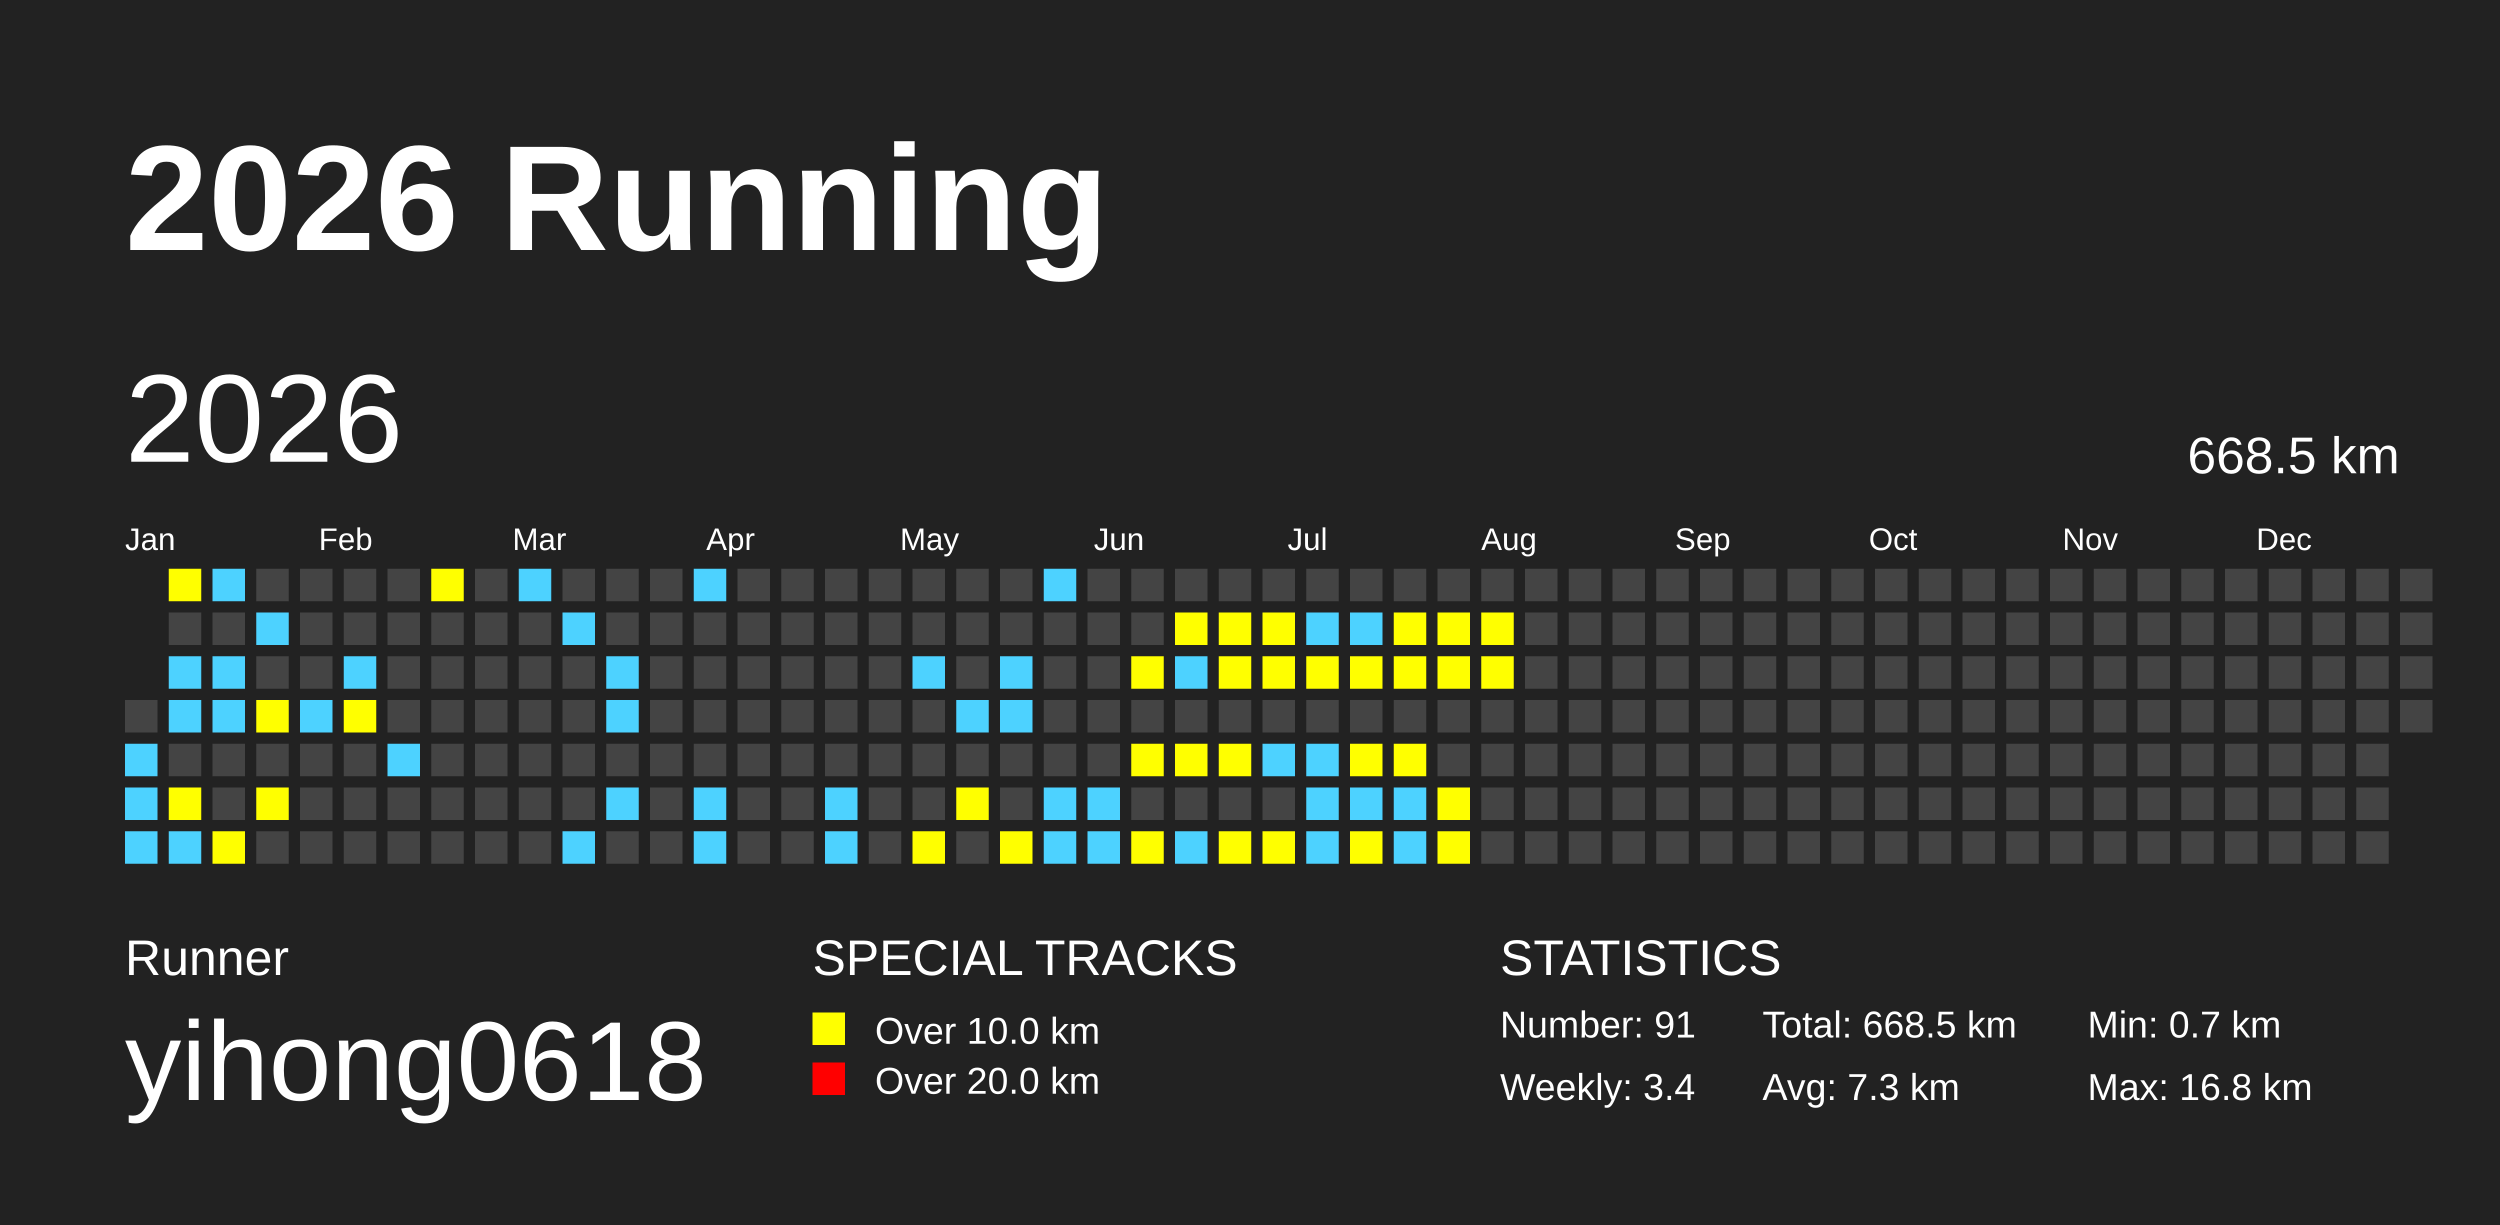
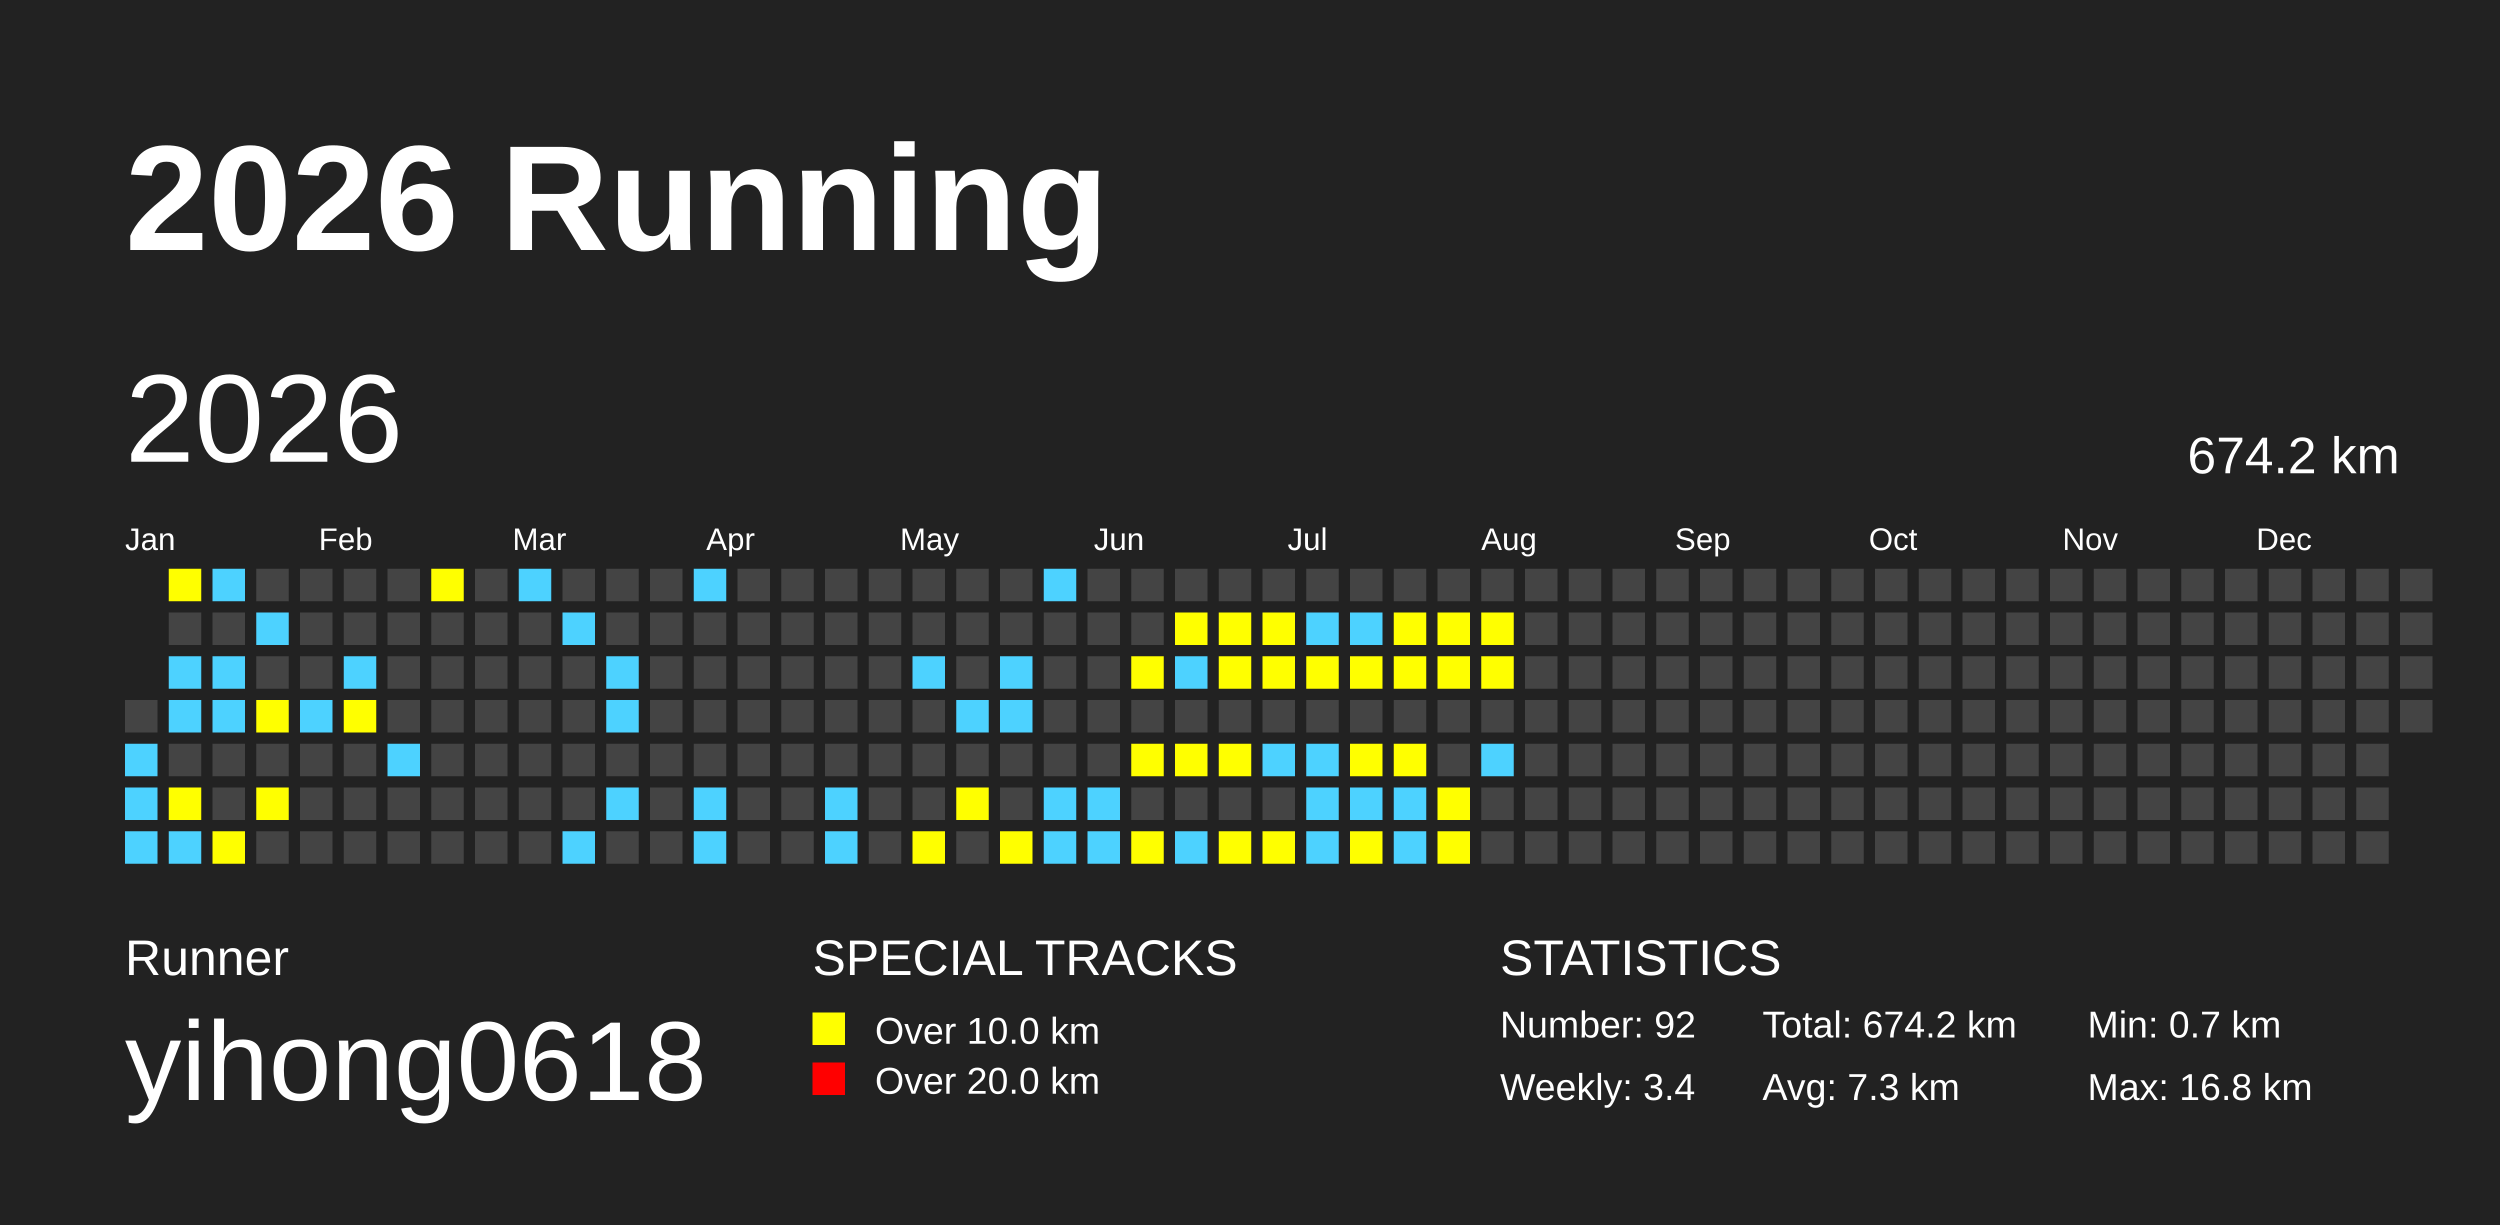
<svg xmlns="http://www.w3.org/2000/svg" baseProfile="full" height="98mm" version="1.1" viewBox="0,0,200,98" width="200mm">
  <defs>
    <pattern height="2" id="indoor-stripe" patternUnits="userSpaceOnUse" width="2">
      <line stroke="white" stroke-opacity="0.45" stroke-width="0.5" x1="0" x2="2" y1="2" y2="0" />
    </pattern>
  </defs>
  <rect fill="#222222" height="98" width="200" x="0" y="0" />
  <text fill="#FFFFFF" style="font-size:12px; font-family:Arial; font-weight:bold;" x="10" y="20">2026 Running</text>
  <text fill="#FFFFFF" style="font-size:4px; font-family:Arial" x="10" y="78">Runner</text>
  <text fill="#FFFFFF" style="font-size:9px; font-family:Arial" x="10" y="88">yihong0618</text>
  <text fill="#FFFFFF" style="font-size:4px; font-family:Arial" x="65" y="78">SPECIAL TRACKS</text>
  <rect fill="yellow" height="2.6" width="2.6" x="65" y="81" />
  <text fill="#FFFFFF" style="font-size:3px; font-family:Arial" x="70" y="83.5">Over 10.0 km</text>
  <rect fill="red" height="2.6" width="2.6" x="65" y="85" />
  <text fill="#FFFFFF" style="font-size:3px; font-family:Arial" x="70" y="87.5">Over 20.0 km</text>
  <text fill="#FFFFFF" style="font-size:4px; font-family:Arial" x="120" y="78">STATISTICS</text>
-   <text fill="#FFFFFF" style="font-size:3px; font-family:Arial" x="120" y="83">Number: 91</text>
+   <text fill="#FFFFFF" style="font-size:3px; font-family:Arial" x="120" y="83">Number: 92</text>
  <text fill="#FFFFFF" style="font-size:3px; font-family:Arial" x="120" y="88">Weekly: 3.4</text>
-   <text fill="#FFFFFF" style="font-size:3px; font-family:Arial" x="141" y="83">Total: 668.5 km</text>
+   <text fill="#FFFFFF" style="font-size:3px; font-family:Arial" x="141" y="83">Total: 674.2 km</text>
  <text fill="#FFFFFF" style="font-size:3px; font-family:Arial" x="141" y="88">Avg: 7.3 km</text>
  <text fill="#FFFFFF" style="font-size:3px; font-family:Arial" x="167" y="83">Min: 0.7 km</text>
  <text fill="#FFFFFF" style="font-size:3px; font-family:Arial" x="167" y="88">Max: 16.8 km</text>
  <text dominant-baseline="hanging" fill="#FFFFFF" style="font-size:10.0px; font-family:Arial;" x="10" y="30">2026</text>
-   <text dominant-baseline="hanging" fill="#FFFFFF" style="font-size:4.125px; font-family:Arial;" x="175" y="35">668.5 km</text>
+   <text dominant-baseline="hanging" fill="#FFFFFF" style="font-size:4.125px; font-family:Arial;" x="175" y="35">674.2 km</text>
  <text fill="#FFFFFF" style="font-size:2.5px; font-family:Arial" x="10.0" y="44">Jan</text>
  <text fill="#FFFFFF" style="font-size:2.5px; font-family:Arial" x="25.5" y="44">Feb</text>
  <text fill="#FFFFFF" style="font-size:2.5px; font-family:Arial" x="41.0" y="44">Mar</text>
  <text fill="#FFFFFF" style="font-size:2.5px; font-family:Arial" x="56.5" y="44">Apr</text>
  <text fill="#FFFFFF" style="font-size:2.5px; font-family:Arial" x="72.0" y="44">May</text>
  <text fill="#FFFFFF" style="font-size:2.5px; font-family:Arial" x="87.5" y="44">Jun</text>
  <text fill="#FFFFFF" style="font-size:2.5px; font-family:Arial" x="103.0" y="44">Jul</text>
  <text fill="#FFFFFF" style="font-size:2.5px; font-family:Arial" x="118.5" y="44">Aug</text>
  <text fill="#FFFFFF" style="font-size:2.5px; font-family:Arial" x="134.0" y="44">Sep</text>
  <text fill="#FFFFFF" style="font-size:2.5px; font-family:Arial" x="149.5" y="44">Oct</text>
  <text fill="#FFFFFF" style="font-size:2.5px; font-family:Arial" x="165.0" y="44">Nov</text>
  <text fill="#FFFFFF" style="font-size:2.5px; font-family:Arial" x="180.5" y="44">Dec</text>
  <rect fill="#444444" height="2.6" width="2.6" x="10.0" y="56.0" />
  <rect fill="#4DD2FF" height="2.6" width="2.6" x="10.0" y="59.5" />
  <rect fill="#4DD2FF" height="2.6" width="2.6" x="10.0" y="63.0" />
  <rect fill="#4DD2FF" height="2.6" width="2.6" x="10.0" y="66.5" />
  <rect fill="yellow" height="2.6" width="2.6" x="13.5" y="45.5" />
  <rect fill="#444444" height="2.6" width="2.6" x="13.5" y="49.0" />
  <rect fill="#4DD2FF" height="2.6" width="2.6" x="13.5" y="52.5" />
  <rect fill="#4DD2FF" height="2.6" width="2.6" x="13.5" y="56.0" />
  <rect fill="#444444" height="2.6" width="2.6" x="13.5" y="59.5" />
  <rect fill="yellow" height="2.6" width="2.6" x="13.5" y="63.0" />
  <rect fill="#4DD2FF" height="2.6" width="2.6" x="13.5" y="66.5" />
  <rect fill="#4DD2FF" height="2.6" width="2.6" x="17.0" y="45.5" />
  <rect fill="#444444" height="2.6" width="2.6" x="17.0" y="49.0" />
  <rect fill="#4DD2FF" height="2.6" width="2.6" x="17.0" y="52.5" />
  <rect fill="#4DD2FF" height="2.6" width="2.6" x="17.0" y="56.0" />
  <rect fill="#444444" height="2.6" width="2.6" x="17.0" y="59.5" />
  <rect fill="#444444" height="2.6" width="2.6" x="17.0" y="63.0" />
  <rect fill="yellow" height="2.6" width="2.6" x="17.0" y="66.5" />
  <rect fill="#444444" height="2.6" width="2.6" x="20.5" y="45.5" />
  <rect fill="#4DD2FF" height="2.6" width="2.6" x="20.5" y="49.0" />
  <rect fill="#444444" height="2.6" width="2.6" x="20.5" y="52.5" />
  <rect fill="yellow" height="2.6" width="2.6" x="20.5" y="56.0" />
  <rect fill="#444444" height="2.6" width="2.6" x="20.5" y="59.5" />
  <rect fill="yellow" height="2.6" width="2.6" x="20.5" y="63.0" />
  <rect fill="#444444" height="2.6" width="2.6" x="20.5" y="66.5" />
  <rect fill="#444444" height="2.6" width="2.6" x="24.0" y="45.5" />
  <rect fill="#444444" height="2.6" width="2.6" x="24.0" y="49.0" />
  <rect fill="#444444" height="2.6" width="2.6" x="24.0" y="52.5" />
  <rect fill="#4DD2FF" height="2.6" width="2.6" x="24.0" y="56.0" />
  <rect fill="#444444" height="2.6" width="2.6" x="24.0" y="59.5" />
  <rect fill="#444444" height="2.6" width="2.6" x="24.0" y="63.0" />
  <rect fill="#444444" height="2.6" width="2.6" x="24.0" y="66.5" />
  <rect fill="#444444" height="2.6" width="2.6" x="27.5" y="45.5" />
  <rect fill="#444444" height="2.6" width="2.6" x="27.5" y="49.0" />
  <rect fill="#4DD2FF" height="2.6" width="2.6" x="27.5" y="52.5" />
  <rect fill="yellow" height="2.6" width="2.6" x="27.5" y="56.0" />
  <rect fill="#444444" height="2.6" width="2.6" x="27.5" y="59.5" />
  <rect fill="#444444" height="2.6" width="2.6" x="27.5" y="63.0" />
  <rect fill="#444444" height="2.6" width="2.6" x="27.5" y="66.5" />
  <rect fill="#444444" height="2.6" width="2.6" x="31.0" y="45.5" />
  <rect fill="#444444" height="2.6" width="2.6" x="31.0" y="49.0" />
  <rect fill="#444444" height="2.6" width="2.6" x="31.0" y="52.5" />
  <rect fill="#444444" height="2.6" width="2.6" x="31.0" y="56.0" />
  <rect fill="#4DD2FF" height="2.6" width="2.6" x="31.0" y="59.5" />
  <rect fill="#444444" height="2.6" width="2.6" x="31.0" y="63.0" />
  <rect fill="#444444" height="2.6" width="2.6" x="31.0" y="66.5" />
  <rect fill="yellow" height="2.6" width="2.6" x="34.5" y="45.5" />
  <rect fill="#444444" height="2.6" width="2.6" x="34.5" y="49.0" />
  <rect fill="#444444" height="2.6" width="2.6" x="34.5" y="52.5" />
  <rect fill="#444444" height="2.6" width="2.6" x="34.5" y="56.0" />
  <rect fill="#444444" height="2.6" width="2.6" x="34.5" y="59.5" />
  <rect fill="#444444" height="2.6" width="2.6" x="34.5" y="63.0" />
  <rect fill="#444444" height="2.6" width="2.6" x="34.5" y="66.5" />
  <rect fill="#444444" height="2.6" width="2.6" x="38.0" y="45.5" />
  <rect fill="#444444" height="2.6" width="2.6" x="38.0" y="49.0" />
  <rect fill="#444444" height="2.6" width="2.6" x="38.0" y="52.5" />
  <rect fill="#444444" height="2.6" width="2.6" x="38.0" y="56.0" />
  <rect fill="#444444" height="2.6" width="2.6" x="38.0" y="59.5" />
  <rect fill="#444444" height="2.6" width="2.6" x="38.0" y="63.0" />
  <rect fill="#444444" height="2.6" width="2.6" x="38.0" y="66.5" />
  <rect fill="#4DD2FF" height="2.6" width="2.6" x="41.5" y="45.5" />
  <rect fill="#444444" height="2.6" width="2.6" x="41.5" y="49.0" />
  <rect fill="#444444" height="2.6" width="2.6" x="41.5" y="52.5" />
  <rect fill="#444444" height="2.6" width="2.6" x="41.5" y="56.0" />
  <rect fill="#444444" height="2.6" width="2.6" x="41.5" y="59.5" />
  <rect fill="#444444" height="2.6" width="2.6" x="41.5" y="63.0" />
  <rect fill="#444444" height="2.6" width="2.6" x="41.5" y="66.5" />
  <rect fill="#444444" height="2.6" width="2.6" x="45.0" y="45.5" />
  <rect fill="#4DD2FF" height="2.6" width="2.6" x="45.0" y="49.0" />
  <rect fill="#444444" height="2.6" width="2.6" x="45.0" y="52.5" />
  <rect fill="#444444" height="2.6" width="2.6" x="45.0" y="56.0" />
  <rect fill="#444444" height="2.6" width="2.6" x="45.0" y="59.5" />
  <rect fill="#444444" height="2.6" width="2.6" x="45.0" y="63.0" />
  <rect fill="#4DD2FF" height="2.6" width="2.6" x="45.0" y="66.5" />
  <rect fill="#444444" height="2.6" width="2.6" x="48.5" y="45.5" />
  <rect fill="#444444" height="2.6" width="2.6" x="48.5" y="49.0" />
  <rect fill="#4DD2FF" height="2.6" width="2.6" x="48.5" y="52.5" />
  <rect fill="#4DD2FF" height="2.6" width="2.6" x="48.5" y="56.0" />
  <rect fill="#444444" height="2.6" width="2.6" x="48.5" y="59.5" />
  <rect fill="#4DD2FF" height="2.6" width="2.6" x="48.5" y="63.0" />
  <rect fill="#444444" height="2.6" width="2.6" x="48.5" y="66.5" />
  <rect fill="#444444" height="2.6" width="2.6" x="52.0" y="45.5" />
  <rect fill="#444444" height="2.6" width="2.6" x="52.0" y="49.0" />
  <rect fill="#444444" height="2.6" width="2.6" x="52.0" y="52.5" />
  <rect fill="#444444" height="2.6" width="2.6" x="52.0" y="56.0" />
  <rect fill="#444444" height="2.6" width="2.6" x="52.0" y="59.5" />
  <rect fill="#444444" height="2.6" width="2.6" x="52.0" y="63.0" />
  <rect fill="#444444" height="2.6" width="2.6" x="52.0" y="66.5" />
  <rect fill="#4DD2FF" height="2.6" width="2.6" x="55.5" y="45.5" />
  <rect fill="#444444" height="2.6" width="2.6" x="55.5" y="49.0" />
  <rect fill="#444444" height="2.6" width="2.6" x="55.5" y="52.5" />
  <rect fill="#444444" height="2.6" width="2.6" x="55.5" y="56.0" />
  <rect fill="#444444" height="2.6" width="2.6" x="55.5" y="59.5" />
  <rect fill="#4DD2FF" height="2.6" width="2.6" x="55.5" y="63.0" />
  <rect fill="#4DD2FF" height="2.6" width="2.6" x="55.5" y="66.5" />
  <rect fill="#444444" height="2.6" width="2.6" x="59.0" y="45.5" />
  <rect fill="#444444" height="2.6" width="2.6" x="59.0" y="49.0" />
  <rect fill="#444444" height="2.6" width="2.6" x="59.0" y="52.5" />
  <rect fill="#444444" height="2.6" width="2.6" x="59.0" y="56.0" />
  <rect fill="#444444" height="2.6" width="2.6" x="59.0" y="59.5" />
  <rect fill="#444444" height="2.6" width="2.6" x="59.0" y="63.0" />
  <rect fill="#444444" height="2.6" width="2.6" x="59.0" y="66.5" />
  <rect fill="#444444" height="2.6" width="2.6" x="62.5" y="45.5" />
  <rect fill="#444444" height="2.6" width="2.6" x="62.5" y="49.0" />
  <rect fill="#444444" height="2.6" width="2.6" x="62.5" y="52.5" />
  <rect fill="#444444" height="2.6" width="2.6" x="62.5" y="56.0" />
  <rect fill="#444444" height="2.6" width="2.6" x="62.5" y="59.5" />
  <rect fill="#444444" height="2.6" width="2.6" x="62.5" y="63.0" />
  <rect fill="#444444" height="2.6" width="2.6" x="62.5" y="66.5" />
  <rect fill="#444444" height="2.6" width="2.6" x="66.0" y="45.5" />
  <rect fill="#444444" height="2.6" width="2.6" x="66.0" y="49.0" />
  <rect fill="#444444" height="2.6" width="2.6" x="66.0" y="52.5" />
  <rect fill="#444444" height="2.6" width="2.6" x="66.0" y="56.0" />
  <rect fill="#444444" height="2.6" width="2.6" x="66.0" y="59.5" />
  <rect fill="#4DD2FF" height="2.6" width="2.6" x="66.0" y="63.0" />
  <rect fill="#4DD2FF" height="2.6" width="2.6" x="66.0" y="66.5" />
  <rect fill="#444444" height="2.6" width="2.6" x="69.5" y="45.5" />
  <rect fill="#444444" height="2.6" width="2.6" x="69.5" y="49.0" />
  <rect fill="#444444" height="2.6" width="2.6" x="69.5" y="52.5" />
  <rect fill="#444444" height="2.6" width="2.6" x="69.5" y="56.0" />
  <rect fill="#444444" height="2.6" width="2.6" x="69.5" y="59.5" />
  <rect fill="#444444" height="2.6" width="2.6" x="69.5" y="63.0" />
  <rect fill="#444444" height="2.6" width="2.6" x="69.5" y="66.5" />
  <rect fill="#444444" height="2.6" width="2.6" x="73.0" y="45.5" />
  <rect fill="#444444" height="2.6" width="2.6" x="73.0" y="49.0" />
  <rect fill="#4DD2FF" height="2.6" width="2.6" x="73.0" y="52.5" />
  <rect fill="#444444" height="2.6" width="2.6" x="73.0" y="56.0" />
  <rect fill="#444444" height="2.6" width="2.6" x="73.0" y="59.5" />
  <rect fill="#444444" height="2.6" width="2.6" x="73.0" y="63.0" />
  <rect fill="yellow" height="2.6" width="2.6" x="73.0" y="66.5" />
  <rect fill="#444444" height="2.6" width="2.6" x="76.5" y="45.5" />
  <rect fill="#444444" height="2.6" width="2.6" x="76.5" y="49.0" />
  <rect fill="#444444" height="2.6" width="2.6" x="76.5" y="52.5" />
  <rect fill="#4DD2FF" height="2.6" width="2.6" x="76.5" y="56.0" />
  <rect fill="#444444" height="2.6" width="2.6" x="76.5" y="59.5" />
  <rect fill="yellow" height="2.6" width="2.6" x="76.5" y="63.0" />
  <rect fill="#444444" height="2.6" width="2.6" x="76.5" y="66.5" />
  <rect fill="#444444" height="2.6" width="2.6" x="80.0" y="45.5" />
  <rect fill="#444444" height="2.6" width="2.6" x="80.0" y="49.0" />
  <rect fill="#4DD2FF" height="2.6" width="2.6" x="80.0" y="52.5" />
  <rect fill="#4DD2FF" height="2.6" width="2.6" x="80.0" y="56.0" />
  <rect fill="#444444" height="2.6" width="2.6" x="80.0" y="59.5" />
  <rect fill="#444444" height="2.6" width="2.6" x="80.0" y="63.0" />
  <rect fill="yellow" height="2.6" width="2.6" x="80.0" y="66.5" />
  <rect fill="#4DD2FF" height="2.6" width="2.6" x="83.5" y="45.5" />
  <rect fill="#444444" height="2.6" width="2.6" x="83.5" y="49.0" />
  <rect fill="#444444" height="2.6" width="2.6" x="83.5" y="52.5" />
  <rect fill="#444444" height="2.6" width="2.6" x="83.5" y="56.0" />
  <rect fill="#444444" height="2.6" width="2.6" x="83.5" y="59.5" />
  <rect fill="#4DD2FF" height="2.6" width="2.6" x="83.5" y="63.0" />
  <rect fill="#4DD2FF" height="2.6" width="2.6" x="83.5" y="66.5" />
  <rect fill="#444444" height="2.6" width="2.6" x="87.0" y="45.5" />
  <rect fill="#444444" height="2.6" width="2.6" x="87.0" y="49.0" />
  <rect fill="#444444" height="2.6" width="2.6" x="87.0" y="52.5" />
  <rect fill="#444444" height="2.6" width="2.6" x="87.0" y="56.0" />
  <rect fill="#444444" height="2.6" width="2.6" x="87.0" y="59.5" />
  <rect fill="#4DD2FF" height="2.6" width="2.6" x="87.0" y="63.0" />
  <rect fill="#4DD2FF" height="2.6" width="2.6" x="87.0" y="66.5" />
  <rect fill="#444444" height="2.6" width="2.6" x="90.5" y="45.5" />
  <rect fill="#444444" height="2.6" width="2.6" x="90.5" y="49.0" />
  <rect fill="yellow" height="2.6" width="2.6" x="90.5" y="52.5" />
  <rect fill="#444444" height="2.6" width="2.6" x="90.5" y="56.0" />
  <rect fill="yellow" height="2.6" width="2.6" x="90.5" y="59.5" />
  <rect fill="#444444" height="2.6" width="2.6" x="90.5" y="63.0" />
  <rect fill="yellow" height="2.6" width="2.6" x="90.5" y="66.5" />
  <rect fill="#444444" height="2.6" width="2.6" x="94.0" y="45.5" />
  <rect fill="yellow" height="2.6" width="2.6" x="94.0" y="49.0" />
  <rect fill="#4DD2FF" height="2.6" width="2.6" x="94.0" y="52.5" />
  <rect fill="#444444" height="2.6" width="2.6" x="94.0" y="56.0" />
  <rect fill="yellow" height="2.6" width="2.6" x="94.0" y="59.5" />
  <rect fill="#444444" height="2.6" width="2.6" x="94.0" y="63.0" />
  <rect fill="#4DD2FF" height="2.6" width="2.6" x="94.0" y="66.5" />
  <rect fill="#444444" height="2.6" width="2.6" x="97.5" y="45.5" />
  <rect fill="yellow" height="2.6" width="2.6" x="97.5" y="49.0" />
  <rect fill="yellow" height="2.6" width="2.6" x="97.5" y="52.5" />
  <rect fill="#444444" height="2.6" width="2.6" x="97.5" y="56.0" />
  <rect fill="yellow" height="2.6" width="2.6" x="97.5" y="59.5" />
  <rect fill="#444444" height="2.6" width="2.6" x="97.5" y="63.0" />
  <rect fill="yellow" height="2.6" width="2.6" x="97.5" y="66.5" />
  <rect fill="#444444" height="2.6" width="2.6" x="101.0" y="45.5" />
  <rect fill="yellow" height="2.6" width="2.6" x="101.0" y="49.0" />
  <rect fill="yellow" height="2.6" width="2.6" x="101.0" y="52.5" />
  <rect fill="#444444" height="2.6" width="2.6" x="101.0" y="56.0" />
  <rect fill="#4DD2FF" height="2.6" width="2.6" x="101.0" y="59.5" />
  <rect fill="#444444" height="2.6" width="2.6" x="101.0" y="63.0" />
  <rect fill="yellow" height="2.6" width="2.6" x="101.0" y="66.5" />
  <rect fill="#444444" height="2.6" width="2.6" x="104.5" y="45.5" />
  <rect fill="#4DD2FF" height="2.6" width="2.6" x="104.5" y="49.0" />
  <rect fill="yellow" height="2.6" width="2.6" x="104.5" y="52.5" />
  <rect fill="#444444" height="2.6" width="2.6" x="104.5" y="56.0" />
  <rect fill="#4DD2FF" height="2.6" width="2.6" x="104.5" y="59.5" />
  <rect fill="#4DD2FF" height="2.6" width="2.6" x="104.5" y="63.0" />
  <rect fill="#4DD2FF" height="2.6" width="2.6" x="104.5" y="66.5" />
  <rect fill="#444444" height="2.6" width="2.6" x="108.0" y="45.5" />
  <rect fill="#4DD2FF" height="2.6" width="2.6" x="108.0" y="49.0" />
  <rect fill="yellow" height="2.6" width="2.6" x="108.0" y="52.5" />
  <rect fill="#444444" height="2.6" width="2.6" x="108.0" y="56.0" />
  <rect fill="yellow" height="2.6" width="2.6" x="108.0" y="59.5" />
  <rect fill="#4DD2FF" height="2.6" width="2.6" x="108.0" y="63.0" />
  <rect fill="yellow" height="2.6" width="2.6" x="108.0" y="66.5" />
  <rect fill="#444444" height="2.6" width="2.6" x="111.5" y="45.5" />
  <rect fill="yellow" height="2.6" width="2.6" x="111.5" y="49.0" />
  <rect fill="yellow" height="2.6" width="2.6" x="111.5" y="52.5" />
  <rect fill="#444444" height="2.6" width="2.6" x="111.5" y="56.0" />
  <rect fill="yellow" height="2.6" width="2.6" x="111.5" y="59.5" />
  <rect fill="#4DD2FF" height="2.6" width="2.6" x="111.5" y="63.0" />
  <rect fill="#4DD2FF" height="2.6" width="2.6" x="111.5" y="66.5" />
  <rect fill="#444444" height="2.6" width="2.6" x="115.0" y="45.5" />
  <rect fill="yellow" height="2.6" width="2.6" x="115.0" y="49.0" />
  <rect fill="yellow" height="2.6" width="2.6" x="115.0" y="52.5" />
  <rect fill="#444444" height="2.6" width="2.6" x="115.0" y="56.0" />
  <rect fill="#444444" height="2.6" width="2.6" x="115.0" y="59.5" />
  <rect fill="yellow" height="2.6" width="2.6" x="115.0" y="63.0" />
  <rect fill="yellow" height="2.6" width="2.6" x="115.0" y="66.5" />
  <rect fill="#444444" height="2.6" width="2.6" x="118.5" y="45.5" />
  <rect fill="yellow" height="2.6" width="2.6" x="118.5" y="49.0" />
  <rect fill="yellow" height="2.6" width="2.6" x="118.5" y="52.5" />
  <rect fill="#444444" height="2.6" width="2.6" x="118.5" y="56.0" />
-   <rect fill="#444444" height="2.6" width="2.6" x="118.5" y="59.5" />
+   <rect fill="#4DD2FF" height="2.6" width="2.6" x="118.5" y="59.5" />
  <rect fill="#444444" height="2.6" width="2.6" x="118.5" y="63.0" />
  <rect fill="#444444" height="2.6" width="2.6" x="118.5" y="66.5" />
  <rect fill="#444444" height="2.6" width="2.6" x="122.0" y="45.5" />
  <rect fill="#444444" height="2.6" width="2.6" x="122.0" y="49.0" />
  <rect fill="#444444" height="2.6" width="2.6" x="122.0" y="52.5" />
  <rect fill="#444444" height="2.6" width="2.6" x="122.0" y="56.0" />
  <rect fill="#444444" height="2.6" width="2.6" x="122.0" y="59.5" />
  <rect fill="#444444" height="2.6" width="2.6" x="122.0" y="63.0" />
  <rect fill="#444444" height="2.6" width="2.6" x="122.0" y="66.5" />
  <rect fill="#444444" height="2.6" width="2.6" x="125.5" y="45.5" />
  <rect fill="#444444" height="2.6" width="2.6" x="125.5" y="49.0" />
  <rect fill="#444444" height="2.6" width="2.6" x="125.5" y="52.5" />
  <rect fill="#444444" height="2.6" width="2.6" x="125.5" y="56.0" />
  <rect fill="#444444" height="2.6" width="2.6" x="125.5" y="59.5" />
  <rect fill="#444444" height="2.6" width="2.6" x="125.5" y="63.0" />
  <rect fill="#444444" height="2.6" width="2.6" x="125.5" y="66.5" />
  <rect fill="#444444" height="2.6" width="2.6" x="129.0" y="45.5" />
  <rect fill="#444444" height="2.6" width="2.6" x="129.0" y="49.0" />
  <rect fill="#444444" height="2.6" width="2.6" x="129.0" y="52.5" />
  <rect fill="#444444" height="2.6" width="2.6" x="129.0" y="56.0" />
  <rect fill="#444444" height="2.6" width="2.6" x="129.0" y="59.5" />
  <rect fill="#444444" height="2.6" width="2.6" x="129.0" y="63.0" />
  <rect fill="#444444" height="2.6" width="2.6" x="129.0" y="66.5" />
  <rect fill="#444444" height="2.6" width="2.6" x="132.5" y="45.5" />
  <rect fill="#444444" height="2.6" width="2.6" x="132.5" y="49.0" />
  <rect fill="#444444" height="2.6" width="2.6" x="132.5" y="52.5" />
  <rect fill="#444444" height="2.6" width="2.6" x="132.5" y="56.0" />
  <rect fill="#444444" height="2.6" width="2.6" x="132.5" y="59.5" />
  <rect fill="#444444" height="2.6" width="2.6" x="132.5" y="63.0" />
  <rect fill="#444444" height="2.6" width="2.6" x="132.5" y="66.5" />
  <rect fill="#444444" height="2.6" width="2.6" x="136.0" y="45.5" />
  <rect fill="#444444" height="2.6" width="2.6" x="136.0" y="49.0" />
  <rect fill="#444444" height="2.6" width="2.6" x="136.0" y="52.5" />
  <rect fill="#444444" height="2.6" width="2.6" x="136.0" y="56.0" />
  <rect fill="#444444" height="2.6" width="2.6" x="136.0" y="59.5" />
  <rect fill="#444444" height="2.6" width="2.6" x="136.0" y="63.0" />
  <rect fill="#444444" height="2.6" width="2.6" x="136.0" y="66.5" />
  <rect fill="#444444" height="2.6" width="2.6" x="139.5" y="45.5" />
  <rect fill="#444444" height="2.6" width="2.6" x="139.5" y="49.0" />
  <rect fill="#444444" height="2.6" width="2.6" x="139.5" y="52.5" />
  <rect fill="#444444" height="2.6" width="2.6" x="139.5" y="56.0" />
  <rect fill="#444444" height="2.6" width="2.6" x="139.5" y="59.5" />
  <rect fill="#444444" height="2.6" width="2.6" x="139.5" y="63.0" />
  <rect fill="#444444" height="2.6" width="2.6" x="139.5" y="66.5" />
  <rect fill="#444444" height="2.6" width="2.6" x="143.0" y="45.5" />
  <rect fill="#444444" height="2.6" width="2.6" x="143.0" y="49.0" />
  <rect fill="#444444" height="2.6" width="2.6" x="143.0" y="52.5" />
  <rect fill="#444444" height="2.6" width="2.6" x="143.0" y="56.0" />
  <rect fill="#444444" height="2.6" width="2.6" x="143.0" y="59.5" />
  <rect fill="#444444" height="2.6" width="2.6" x="143.0" y="63.0" />
  <rect fill="#444444" height="2.6" width="2.6" x="143.0" y="66.5" />
  <rect fill="#444444" height="2.6" width="2.6" x="146.5" y="45.5" />
  <rect fill="#444444" height="2.6" width="2.6" x="146.5" y="49.0" />
  <rect fill="#444444" height="2.6" width="2.6" x="146.5" y="52.5" />
  <rect fill="#444444" height="2.6" width="2.6" x="146.5" y="56.0" />
  <rect fill="#444444" height="2.6" width="2.6" x="146.5" y="59.5" />
  <rect fill="#444444" height="2.6" width="2.6" x="146.5" y="63.0" />
  <rect fill="#444444" height="2.6" width="2.6" x="146.5" y="66.5" />
  <rect fill="#444444" height="2.6" width="2.6" x="150.0" y="45.5" />
  <rect fill="#444444" height="2.6" width="2.6" x="150.0" y="49.0" />
  <rect fill="#444444" height="2.6" width="2.6" x="150.0" y="52.5" />
  <rect fill="#444444" height="2.6" width="2.6" x="150.0" y="56.0" />
  <rect fill="#444444" height="2.6" width="2.6" x="150.0" y="59.5" />
  <rect fill="#444444" height="2.6" width="2.6" x="150.0" y="63.0" />
  <rect fill="#444444" height="2.6" width="2.6" x="150.0" y="66.5" />
  <rect fill="#444444" height="2.6" width="2.6" x="153.5" y="45.5" />
  <rect fill="#444444" height="2.6" width="2.6" x="153.5" y="49.0" />
  <rect fill="#444444" height="2.6" width="2.6" x="153.5" y="52.5" />
  <rect fill="#444444" height="2.6" width="2.6" x="153.5" y="56.0" />
  <rect fill="#444444" height="2.6" width="2.6" x="153.5" y="59.5" />
  <rect fill="#444444" height="2.6" width="2.6" x="153.5" y="63.0" />
  <rect fill="#444444" height="2.6" width="2.6" x="153.5" y="66.5" />
  <rect fill="#444444" height="2.6" width="2.6" x="157.0" y="45.5" />
  <rect fill="#444444" height="2.6" width="2.6" x="157.0" y="49.0" />
  <rect fill="#444444" height="2.6" width="2.6" x="157.0" y="52.5" />
  <rect fill="#444444" height="2.6" width="2.6" x="157.0" y="56.0" />
  <rect fill="#444444" height="2.6" width="2.6" x="157.0" y="59.5" />
  <rect fill="#444444" height="2.6" width="2.6" x="157.0" y="63.0" />
  <rect fill="#444444" height="2.6" width="2.6" x="157.0" y="66.5" />
  <rect fill="#444444" height="2.6" width="2.6" x="160.5" y="45.5" />
  <rect fill="#444444" height="2.6" width="2.6" x="160.5" y="49.0" />
  <rect fill="#444444" height="2.6" width="2.6" x="160.5" y="52.5" />
  <rect fill="#444444" height="2.6" width="2.6" x="160.5" y="56.0" />
  <rect fill="#444444" height="2.6" width="2.6" x="160.5" y="59.5" />
  <rect fill="#444444" height="2.6" width="2.6" x="160.5" y="63.0" />
  <rect fill="#444444" height="2.6" width="2.6" x="160.5" y="66.5" />
  <rect fill="#444444" height="2.6" width="2.6" x="164.0" y="45.5" />
  <rect fill="#444444" height="2.6" width="2.6" x="164.0" y="49.0" />
  <rect fill="#444444" height="2.6" width="2.6" x="164.0" y="52.5" />
  <rect fill="#444444" height="2.6" width="2.6" x="164.0" y="56.0" />
  <rect fill="#444444" height="2.6" width="2.6" x="164.0" y="59.5" />
  <rect fill="#444444" height="2.6" width="2.6" x="164.0" y="63.0" />
  <rect fill="#444444" height="2.6" width="2.6" x="164.0" y="66.5" />
  <rect fill="#444444" height="2.6" width="2.6" x="167.5" y="45.5" />
  <rect fill="#444444" height="2.6" width="2.6" x="167.5" y="49.0" />
  <rect fill="#444444" height="2.6" width="2.6" x="167.5" y="52.5" />
  <rect fill="#444444" height="2.6" width="2.6" x="167.5" y="56.0" />
  <rect fill="#444444" height="2.6" width="2.6" x="167.5" y="59.5" />
  <rect fill="#444444" height="2.6" width="2.6" x="167.5" y="63.0" />
  <rect fill="#444444" height="2.6" width="2.6" x="167.5" y="66.5" />
  <rect fill="#444444" height="2.6" width="2.6" x="171.0" y="45.5" />
  <rect fill="#444444" height="2.6" width="2.6" x="171.0" y="49.0" />
  <rect fill="#444444" height="2.6" width="2.6" x="171.0" y="52.5" />
  <rect fill="#444444" height="2.6" width="2.6" x="171.0" y="56.0" />
  <rect fill="#444444" height="2.6" width="2.6" x="171.0" y="59.5" />
  <rect fill="#444444" height="2.6" width="2.6" x="171.0" y="63.0" />
  <rect fill="#444444" height="2.6" width="2.6" x="171.0" y="66.5" />
  <rect fill="#444444" height="2.6" width="2.6" x="174.5" y="45.5" />
  <rect fill="#444444" height="2.6" width="2.6" x="174.5" y="49.0" />
  <rect fill="#444444" height="2.6" width="2.6" x="174.5" y="52.5" />
  <rect fill="#444444" height="2.6" width="2.6" x="174.5" y="56.0" />
  <rect fill="#444444" height="2.6" width="2.6" x="174.5" y="59.5" />
  <rect fill="#444444" height="2.6" width="2.6" x="174.5" y="63.0" />
  <rect fill="#444444" height="2.6" width="2.6" x="174.5" y="66.5" />
  <rect fill="#444444" height="2.6" width="2.6" x="178.0" y="45.5" />
  <rect fill="#444444" height="2.6" width="2.6" x="178.0" y="49.0" />
  <rect fill="#444444" height="2.6" width="2.6" x="178.0" y="52.5" />
  <rect fill="#444444" height="2.6" width="2.6" x="178.0" y="56.0" />
  <rect fill="#444444" height="2.6" width="2.6" x="178.0" y="59.5" />
  <rect fill="#444444" height="2.6" width="2.6" x="178.0" y="63.0" />
  <rect fill="#444444" height="2.6" width="2.6" x="178.0" y="66.5" />
  <rect fill="#444444" height="2.6" width="2.6" x="181.5" y="45.5" />
  <rect fill="#444444" height="2.6" width="2.6" x="181.5" y="49.0" />
  <rect fill="#444444" height="2.6" width="2.6" x="181.5" y="52.5" />
  <rect fill="#444444" height="2.6" width="2.6" x="181.5" y="56.0" />
  <rect fill="#444444" height="2.6" width="2.6" x="181.5" y="59.5" />
  <rect fill="#444444" height="2.6" width="2.6" x="181.5" y="63.0" />
  <rect fill="#444444" height="2.6" width="2.6" x="181.5" y="66.5" />
  <rect fill="#444444" height="2.6" width="2.6" x="185.0" y="45.5" />
  <rect fill="#444444" height="2.6" width="2.6" x="185.0" y="49.0" />
  <rect fill="#444444" height="2.6" width="2.6" x="185.0" y="52.5" />
  <rect fill="#444444" height="2.6" width="2.6" x="185.0" y="56.0" />
  <rect fill="#444444" height="2.6" width="2.6" x="185.0" y="59.5" />
  <rect fill="#444444" height="2.6" width="2.6" x="185.0" y="63.0" />
  <rect fill="#444444" height="2.6" width="2.6" x="185.0" y="66.5" />
  <rect fill="#444444" height="2.6" width="2.6" x="188.5" y="45.5" />
  <rect fill="#444444" height="2.6" width="2.6" x="188.5" y="49.0" />
  <rect fill="#444444" height="2.6" width="2.6" x="188.5" y="52.5" />
  <rect fill="#444444" height="2.6" width="2.6" x="188.5" y="56.0" />
  <rect fill="#444444" height="2.6" width="2.6" x="188.5" y="59.5" />
  <rect fill="#444444" height="2.6" width="2.6" x="188.5" y="63.0" />
  <rect fill="#444444" height="2.6" width="2.6" x="188.5" y="66.5" />
  <rect fill="#444444" height="2.6" width="2.6" x="192.0" y="45.5" />
  <rect fill="#444444" height="2.6" width="2.6" x="192.0" y="49.0" />
  <rect fill="#444444" height="2.6" width="2.6" x="192.0" y="52.5" />
  <rect fill="#444444" height="2.6" width="2.6" x="192.0" y="56.0" />
</svg>
